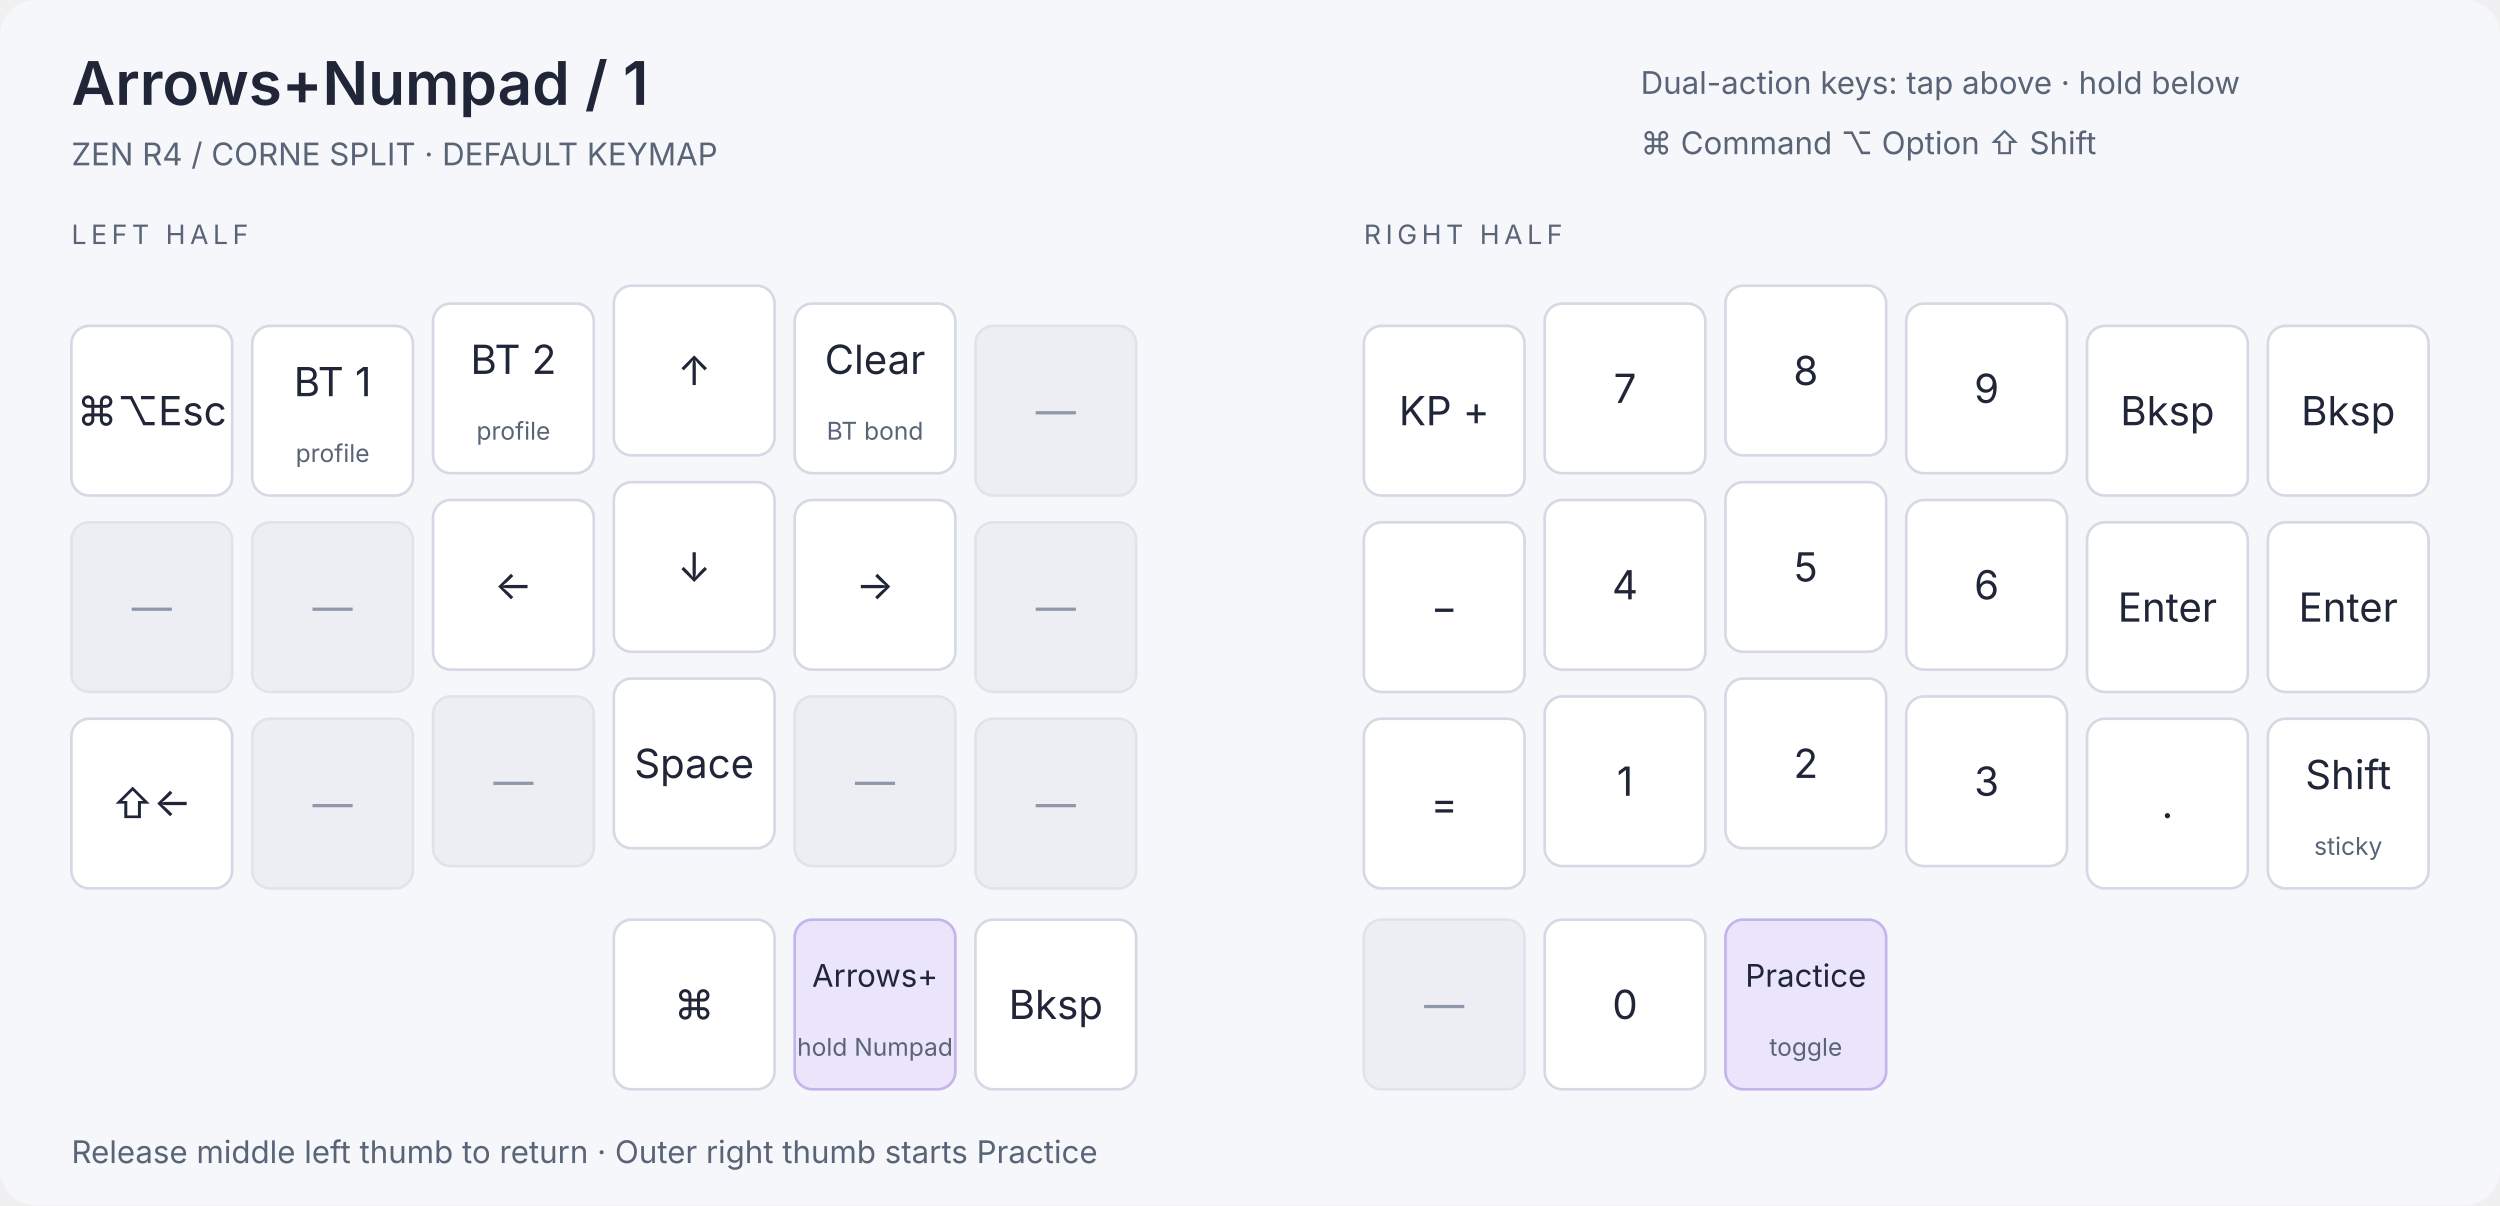
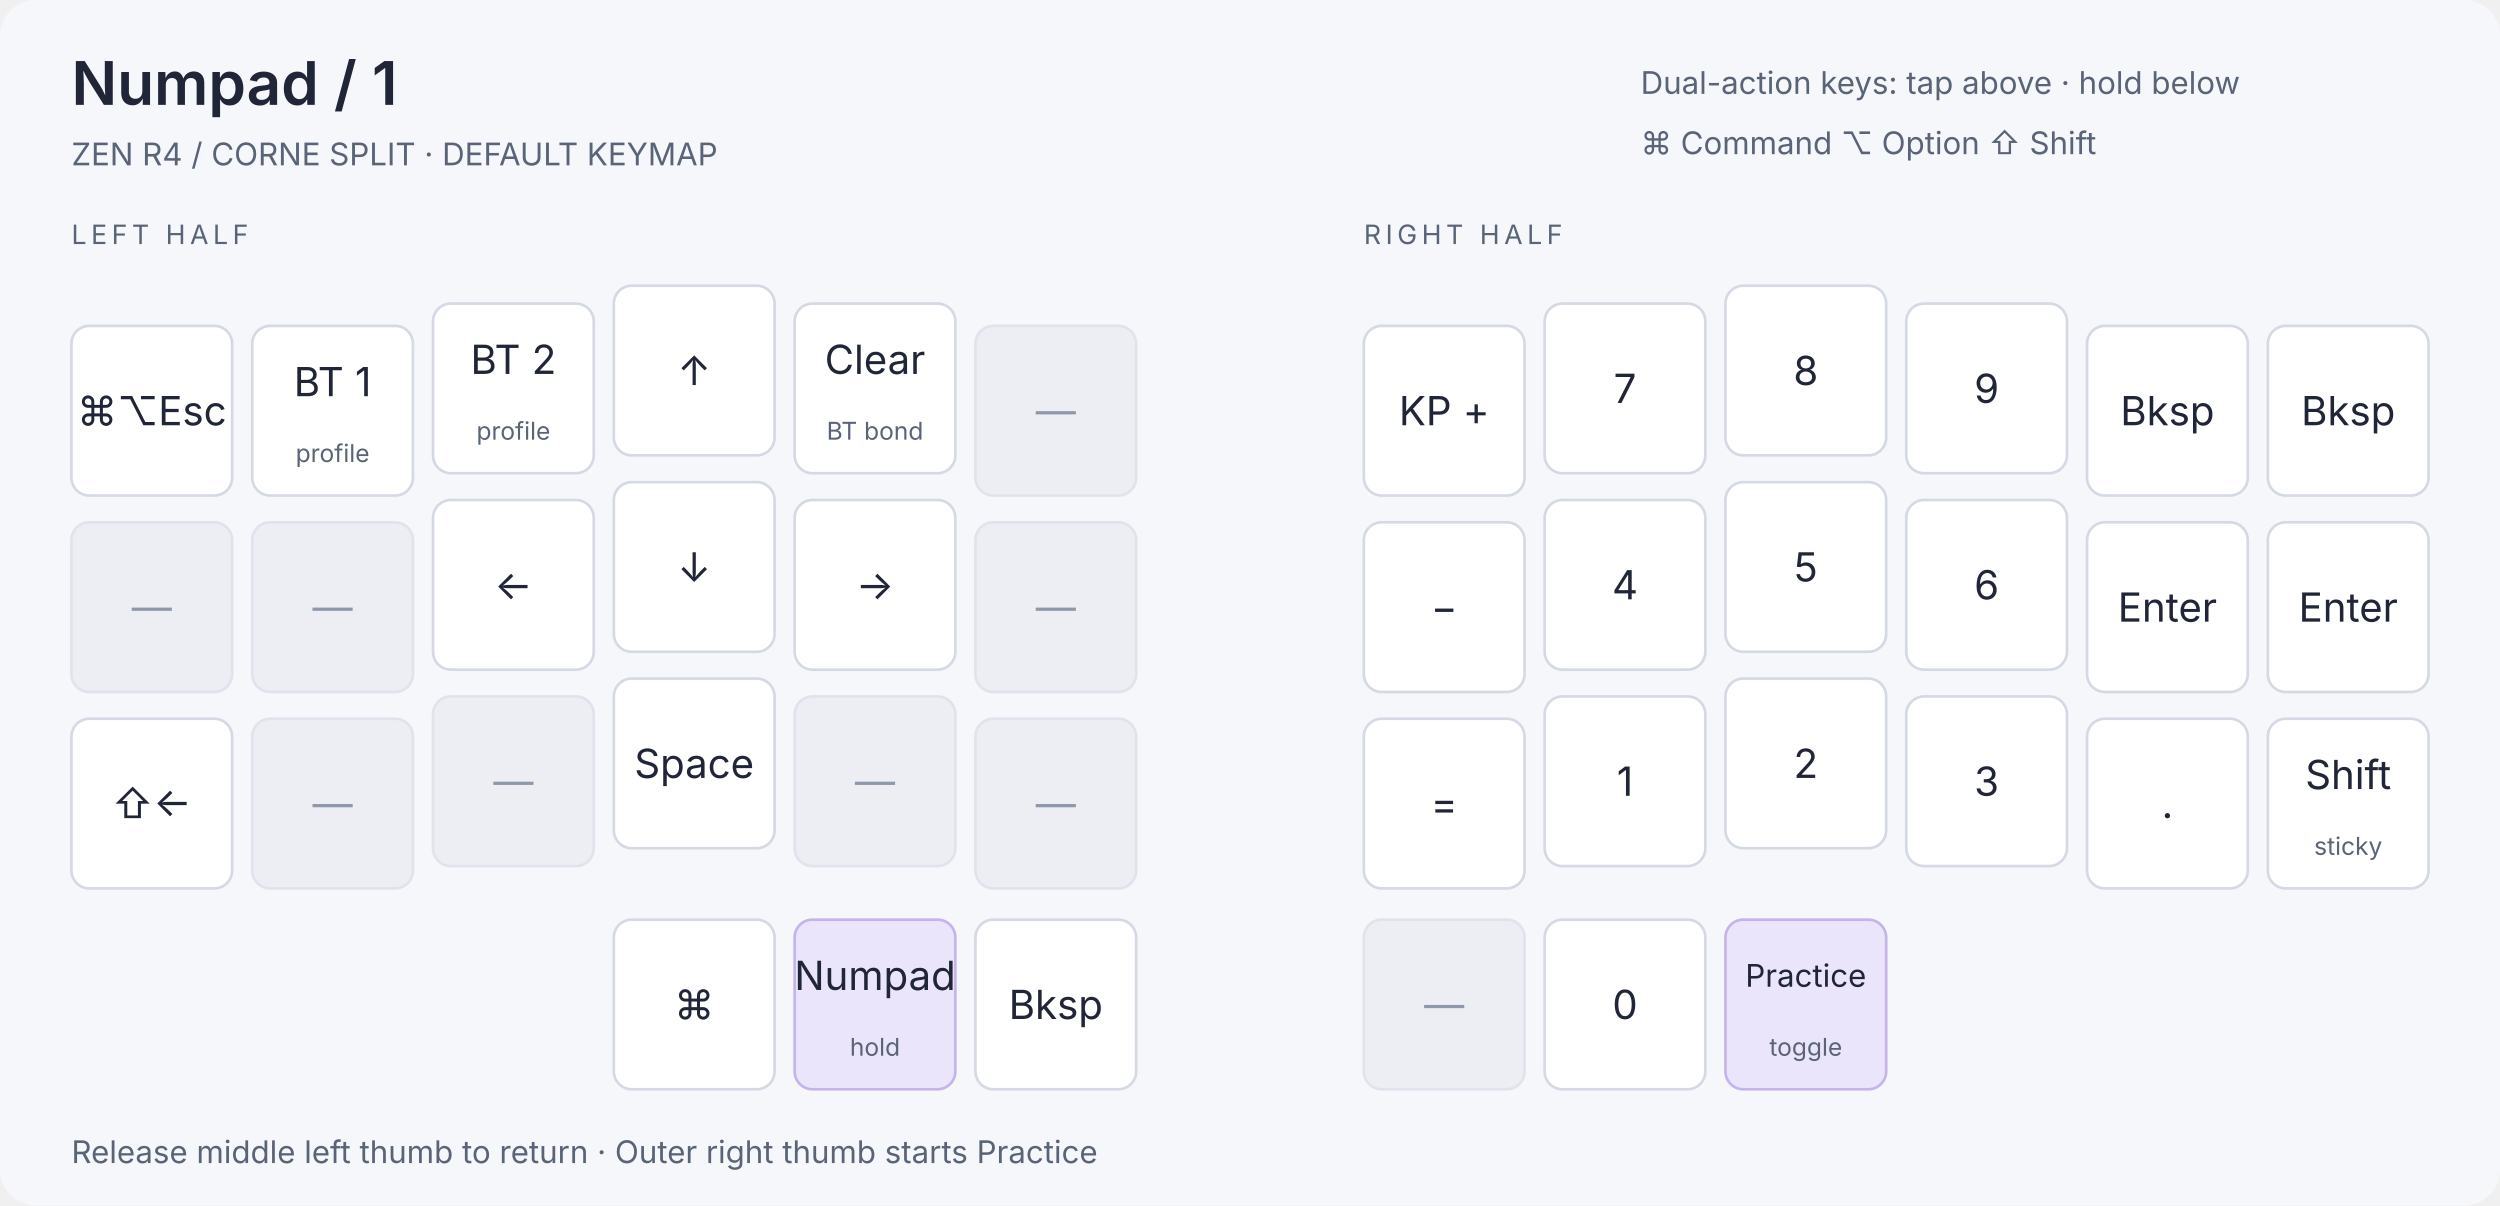
<svg xmlns="http://www.w3.org/2000/svg" width="1120" height="540" viewBox="0 0 1120 540" role="img" aria-labelledby="title desc">
  <style>
.bg{fill:#f6f7fb}.key{fill:#fff;stroke:#d5d9e4;stroke-width:1.2}.line{stroke:#e5e7ef;stroke-width:1}
text{font-family:system-ui,-apple-system,BlinkMacSystemFont,"Segoe UI",sans-serif;fill:#202637;font-size:18px;text-anchor:middle;dominant-baseline:middle}
.title{font-size:27px;font-weight:600;text-anchor:start}.subtitle{font-size:14px;fill:#596477;text-anchor:start}.side{font-size:12px;letter-spacing:2px;fill:#596477;text-anchor:start}
.compact{font-size:14px}.hold{fill:#5f4aad;font-size:16px}.meta{fill:#596477;font-size:11px}.disabled .key{fill:#eceef4;stroke:#e0e3eb}.disabled text{fill:#8e98aa}
.layer .key{fill:#ebe5fb;stroke:#c5b4eb}.steno .key{fill:#edf5fb;stroke:#c4d9ea}.footer{font-size:14px;fill:#596477;text-anchor:start}
@media(prefers-color-scheme:dark){.bg{fill:#151922}.key{fill:#222936;stroke:#414b5e}.line{stroke:#414b5e}text{fill:#ecf0f7}.subtitle,.side,.meta,.footer{fill:#b3bdcd}.compact{font-size:14px}.hold{fill:#c2aaff}.disabled .key{fill:#1b202b;stroke:#303746}.disabled text{fill:#77849a}.layer .key{fill:#35294e;stroke:#71578e}.steno .key{fill:#203448;stroke:#3f617c}}
</style>
  <rect class="bg" width="1120" height="540" rx="16" />
-   <text x="32" y="37" class="title">Arrows+Numpad  /  1</text>
+   <text x="32" y="37" class="title">Numpad  /  1</text>
  <text x="32" y="69" class="subtitle">ZEN R4 / CORNE SPLIT     ·     DEFAULT KEYMAP</text>
  <text x="735" y="37" class="subtitle">Dual-action keys: tap above · hold below</text>
  <text x="735" y="64" class="subtitle">⌘ Command     ⌥ Option     ⇧ Shift</text>
  <text x="32" y="105" class="side">LEFT HALF</text>
  <g class="plain" data-key-index="0">
    <rect class="key" x="32" y="146" width="72" height="76" rx="8" />
    <text x="68" y="184" class="">⌘⌥Esc</text>
  </g>
  <g class="plain" data-key-index="1">
    <rect class="key" x="113" y="146" width="72" height="76" rx="8" />
    <text x="149" y="171" class="">BT 1</text>
    <text x="149" y="203" class="meta">profile</text>
  </g>
  <g class="plain" data-key-index="2">
    <rect class="key" x="194" y="136" width="72" height="76" rx="8" />
    <text x="230" y="161" class="">BT 2</text>
    <text x="230" y="193" class="meta">profile</text>
  </g>
  <g class="plain" data-key-index="3">
    <rect class="key" x="275" y="128" width="72" height="76" rx="8" />
    <text x="311" y="166" class="">↑</text>
  </g>
  <g class="plain" data-key-index="4">
    <rect class="key" x="356" y="136" width="72" height="76" rx="8" />
    <text x="392" y="161" class="">Clear</text>
    <text x="392" y="193" class="meta">BT bond</text>
  </g>
  <g class="disabled" data-key-index="5">
    <rect class="key" x="437" y="146" width="72" height="76" rx="8" />
    <text x="473" y="184" class="">—</text>
  </g>
  <g class="disabled" data-key-index="12">
    <rect class="key" x="32" y="234" width="72" height="76" rx="8" />
    <text x="68" y="272" class="">—</text>
  </g>
  <g class="disabled" data-key-index="13">
    <rect class="key" x="113" y="234" width="72" height="76" rx="8" />
    <text x="149" y="272" class="">—</text>
  </g>
  <g class="plain" data-key-index="14">
    <rect class="key" x="194" y="224" width="72" height="76" rx="8" />
    <text x="230" y="262" class="">←</text>
  </g>
  <g class="plain" data-key-index="15">
    <rect class="key" x="275" y="216" width="72" height="76" rx="8" />
    <text x="311" y="254" class="">↓</text>
  </g>
  <g class="plain" data-key-index="16">
    <rect class="key" x="356" y="224" width="72" height="76" rx="8" />
    <text x="392" y="262" class="">→</text>
  </g>
  <g class="disabled" data-key-index="17">
    <rect class="key" x="437" y="234" width="72" height="76" rx="8" />
    <text x="473" y="272" class="">—</text>
  </g>
  <g class="plain" data-key-index="24">
    <rect class="key" x="32" y="322" width="72" height="76" rx="8" />
    <text x="68" y="360" class="">⇧←</text>
  </g>
  <g class="disabled" data-key-index="25">
    <rect class="key" x="113" y="322" width="72" height="76" rx="8" />
    <text x="149" y="360" class="">—</text>
  </g>
  <g class="disabled" data-key-index="26">
    <rect class="key" x="194" y="312" width="72" height="76" rx="8" />
    <text x="230" y="350" class="">—</text>
  </g>
  <g class="plain" data-key-index="27">
    <rect class="key" x="275" y="304" width="72" height="76" rx="8" />
    <text x="311" y="342" class="">Space</text>
  </g>
  <g class="disabled" data-key-index="28">
    <rect class="key" x="356" y="312" width="72" height="76" rx="8" />
    <text x="392" y="350" class="">—</text>
  </g>
  <g class="disabled" data-key-index="29">
    <rect class="key" x="437" y="322" width="72" height="76" rx="8" />
    <text x="473" y="360" class="">—</text>
  </g>
  <g class="plain" data-key-index="36">
    <rect class="key" x="275" y="412" width="72" height="76" rx="8" />
    <text x="311" y="450" class="">⌘</text>
  </g>
  <g class="layer" data-key-index="37">
    <rect class="key" x="356" y="412" width="72" height="76" rx="8" />
-     <text x="392" y="437" class="compact">Arrows+</text>
-     <text x="392" y="469" class="meta">hold Numpad</text>
+     <text x="392" y="437" class="">Numpad</text>
+     <text x="392" y="469" class="meta">hold</text>
  </g>
  <g class="plain" data-key-index="38">
    <rect class="key" x="437" y="412" width="72" height="76" rx="8" />
    <text x="473" y="450" class="">Bksp</text>
  </g>
  <text x="611" y="105" class="side">RIGHT HALF</text>
  <g class="plain" data-key-index="6">
    <rect class="key" x="611" y="146" width="72" height="76" rx="8" />
    <text x="647" y="184" class="">KP +</text>
  </g>
  <g class="plain" data-key-index="7">
    <rect class="key" x="692" y="136" width="72" height="76" rx="8" />
    <text x="728" y="174" class="">7</text>
  </g>
  <g class="plain" data-key-index="8">
    <rect class="key" x="773" y="128" width="72" height="76" rx="8" />
    <text x="809" y="166" class="">8</text>
  </g>
  <g class="plain" data-key-index="9">
    <rect class="key" x="854" y="136" width="72" height="76" rx="8" />
    <text x="890" y="174" class="">9</text>
  </g>
  <g class="plain" data-key-index="10">
    <rect class="key" x="935" y="146" width="72" height="76" rx="8" />
    <text x="971" y="184" class="">Bksp</text>
  </g>
  <g class="plain" data-key-index="11">
    <rect class="key" x="1016" y="146" width="72" height="76" rx="8" />
    <text x="1052" y="184" class="">Bksp</text>
  </g>
  <g class="plain" data-key-index="18">
    <rect class="key" x="611" y="234" width="72" height="76" rx="8" />
    <text x="647" y="272" class="">−</text>
  </g>
  <g class="plain" data-key-index="19">
    <rect class="key" x="692" y="224" width="72" height="76" rx="8" />
    <text x="728" y="262" class="">4</text>
  </g>
  <g class="plain" data-key-index="20">
    <rect class="key" x="773" y="216" width="72" height="76" rx="8" />
    <text x="809" y="254" class="">5</text>
  </g>
  <g class="plain" data-key-index="21">
    <rect class="key" x="854" y="224" width="72" height="76" rx="8" />
    <text x="890" y="262" class="">6</text>
  </g>
  <g class="plain" data-key-index="22">
    <rect class="key" x="935" y="234" width="72" height="76" rx="8" />
    <text x="971" y="272" class="">Enter</text>
  </g>
  <g class="plain" data-key-index="23">
    <rect class="key" x="1016" y="234" width="72" height="76" rx="8" />
    <text x="1052" y="272" class="">Enter</text>
  </g>
  <g class="plain" data-key-index="30">
    <rect class="key" x="611" y="322" width="72" height="76" rx="8" />
    <text x="647" y="360" class="">=</text>
  </g>
  <g class="plain" data-key-index="31">
    <rect class="key" x="692" y="312" width="72" height="76" rx="8" />
    <text x="728" y="350" class="">1</text>
  </g>
  <g class="plain" data-key-index="32">
    <rect class="key" x="773" y="304" width="72" height="76" rx="8" />
    <text x="809" y="342" class="">2</text>
  </g>
  <g class="plain" data-key-index="33">
    <rect class="key" x="854" y="312" width="72" height="76" rx="8" />
    <text x="890" y="350" class="">3</text>
  </g>
  <g class="plain" data-key-index="34">
    <rect class="key" x="935" y="322" width="72" height="76" rx="8" />
    <text x="971" y="360" class="">.</text>
  </g>
  <g class="plain" data-key-index="35">
    <rect class="key" x="1016" y="322" width="72" height="76" rx="8" />
    <text x="1052" y="347" class="">Shift</text>
    <text x="1052" y="379" class="meta">sticky</text>
  </g>
  <g class="disabled" data-key-index="39">
    <rect class="key" x="611" y="412" width="72" height="76" rx="8" />
    <text x="647" y="450" class="">—</text>
  </g>
  <g class="plain" data-key-index="40">
    <rect class="key" x="692" y="412" width="72" height="76" rx="8" />
    <text x="728" y="450" class="">0</text>
  </g>
  <g class="layer" data-key-index="41">
    <rect class="key" x="773" y="412" width="72" height="76" rx="8" />
    <text x="809" y="437" class="compact">Practice</text>
    <text x="809" y="469" class="meta">toggle</text>
  </g>
  <text x="32" y="516" class="footer">Release middle left thumb to return · Outer right thumb starts Practice</text>
</svg>
